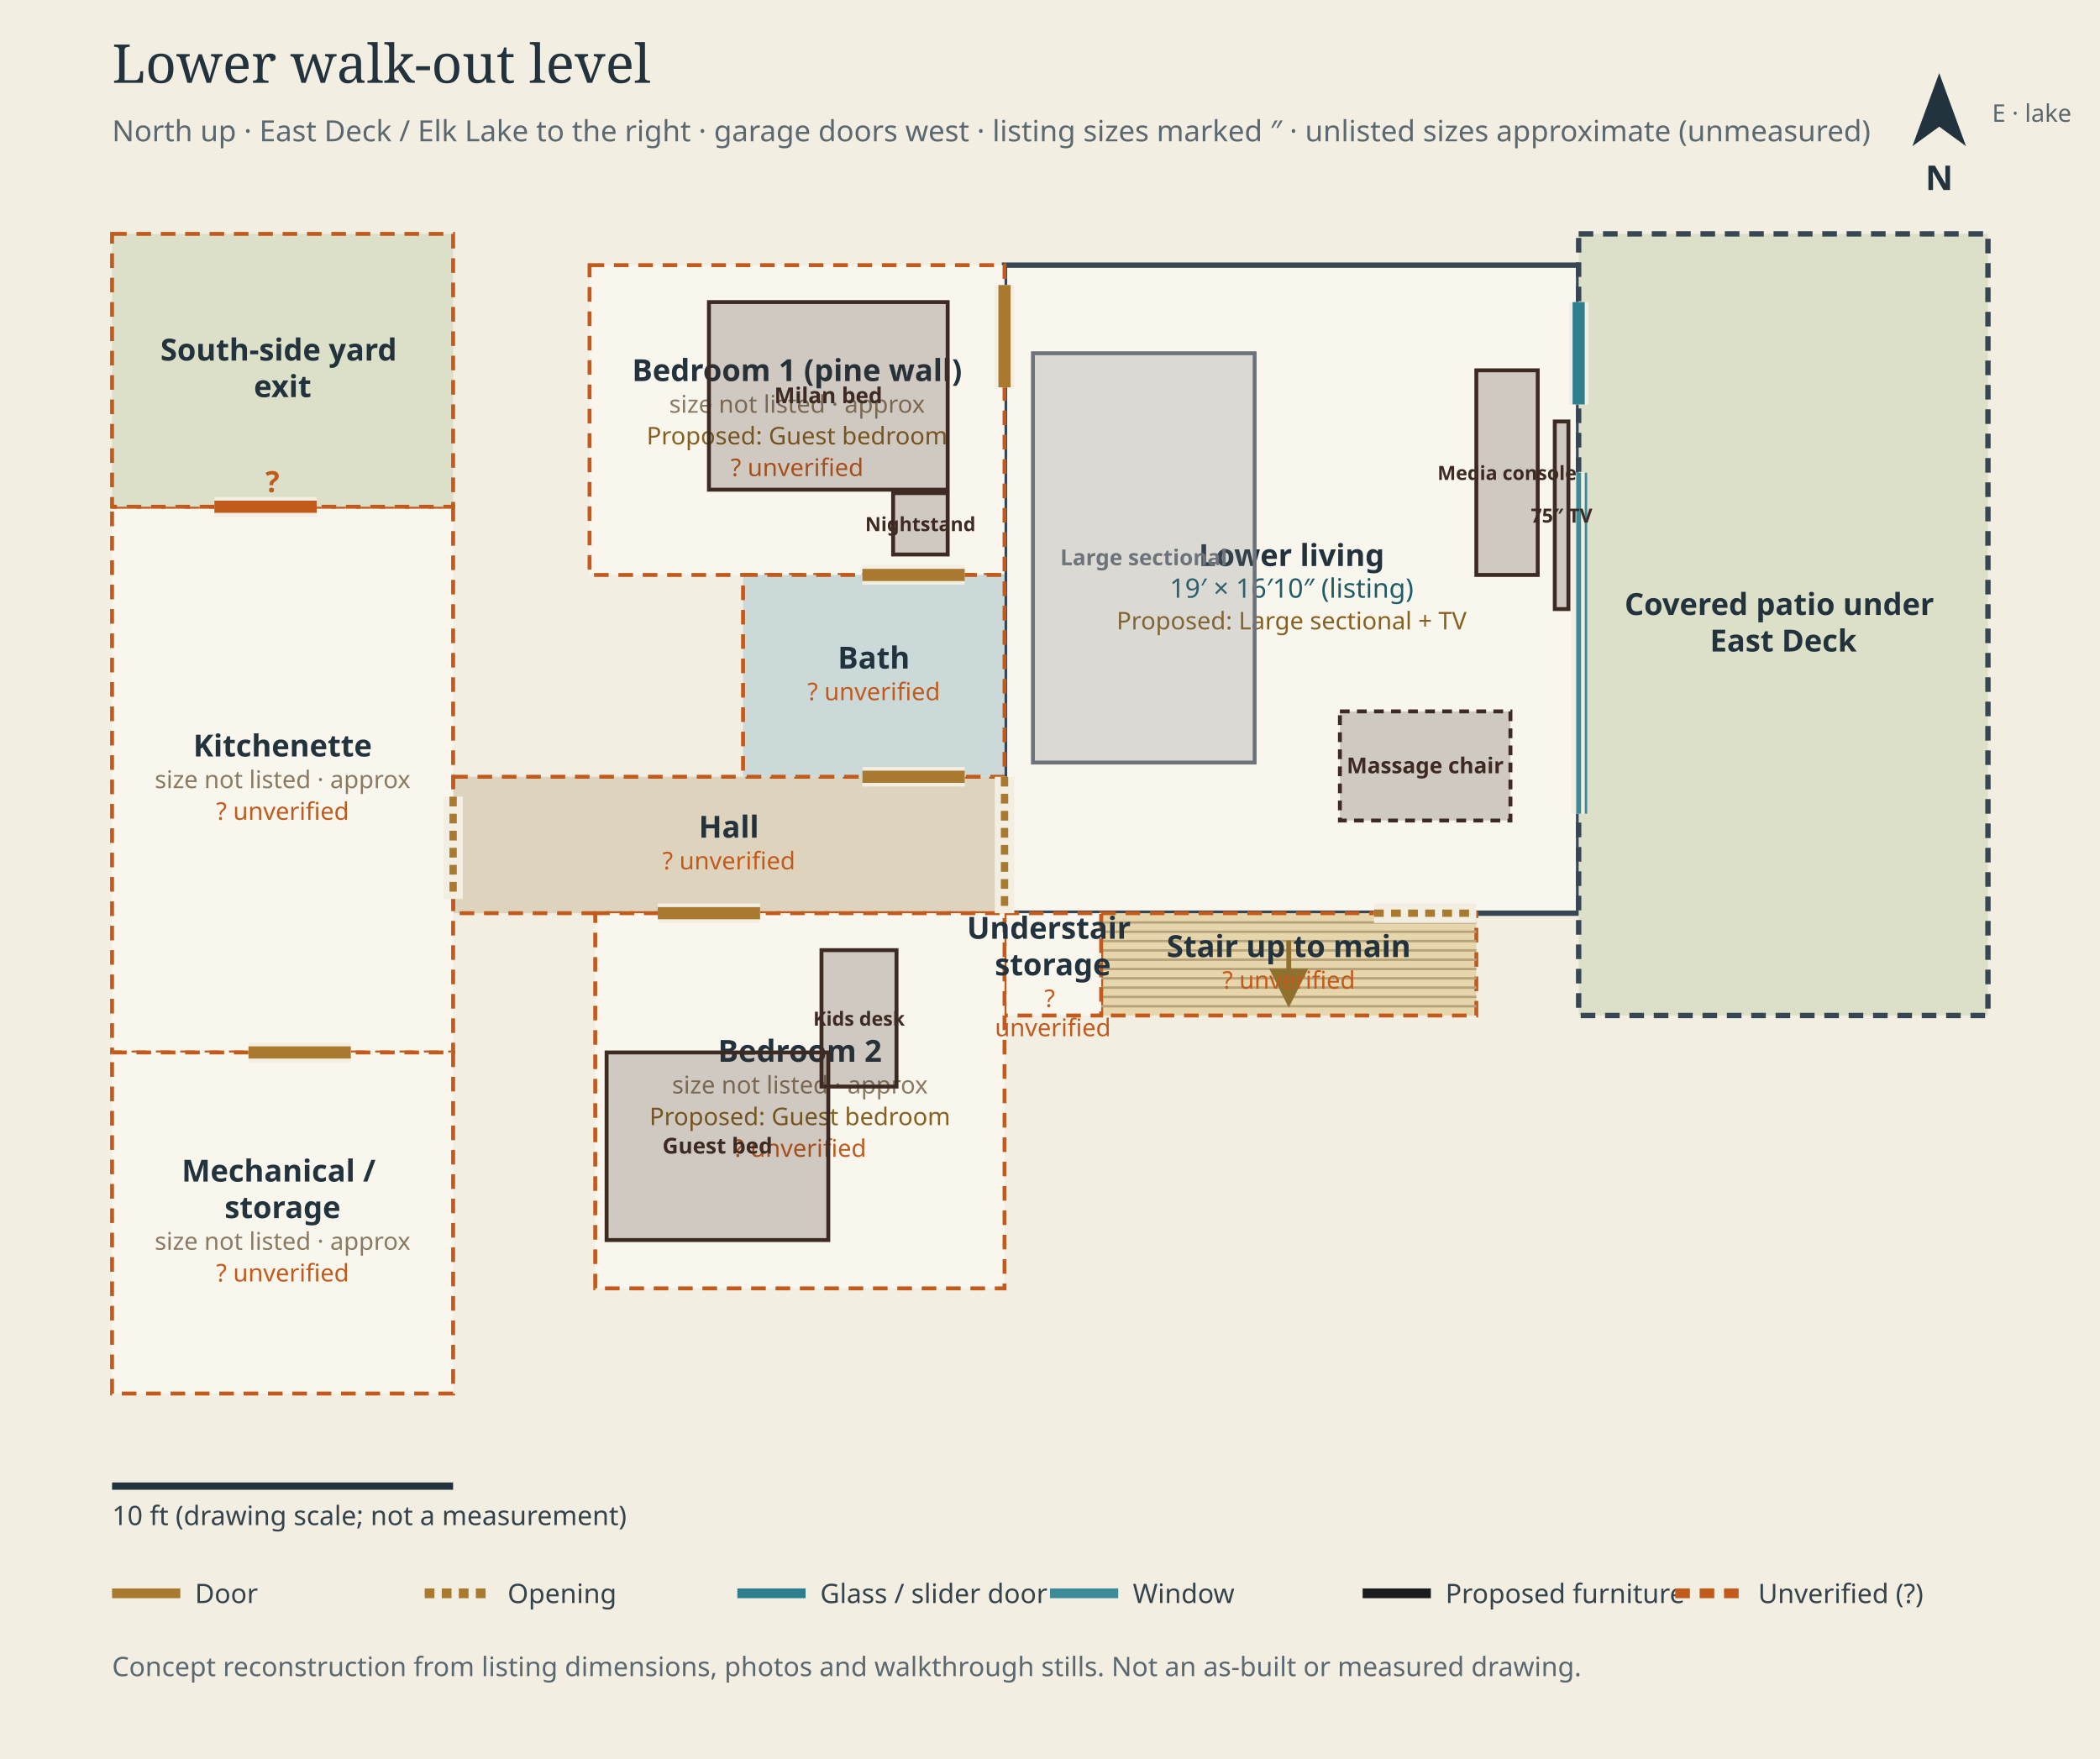
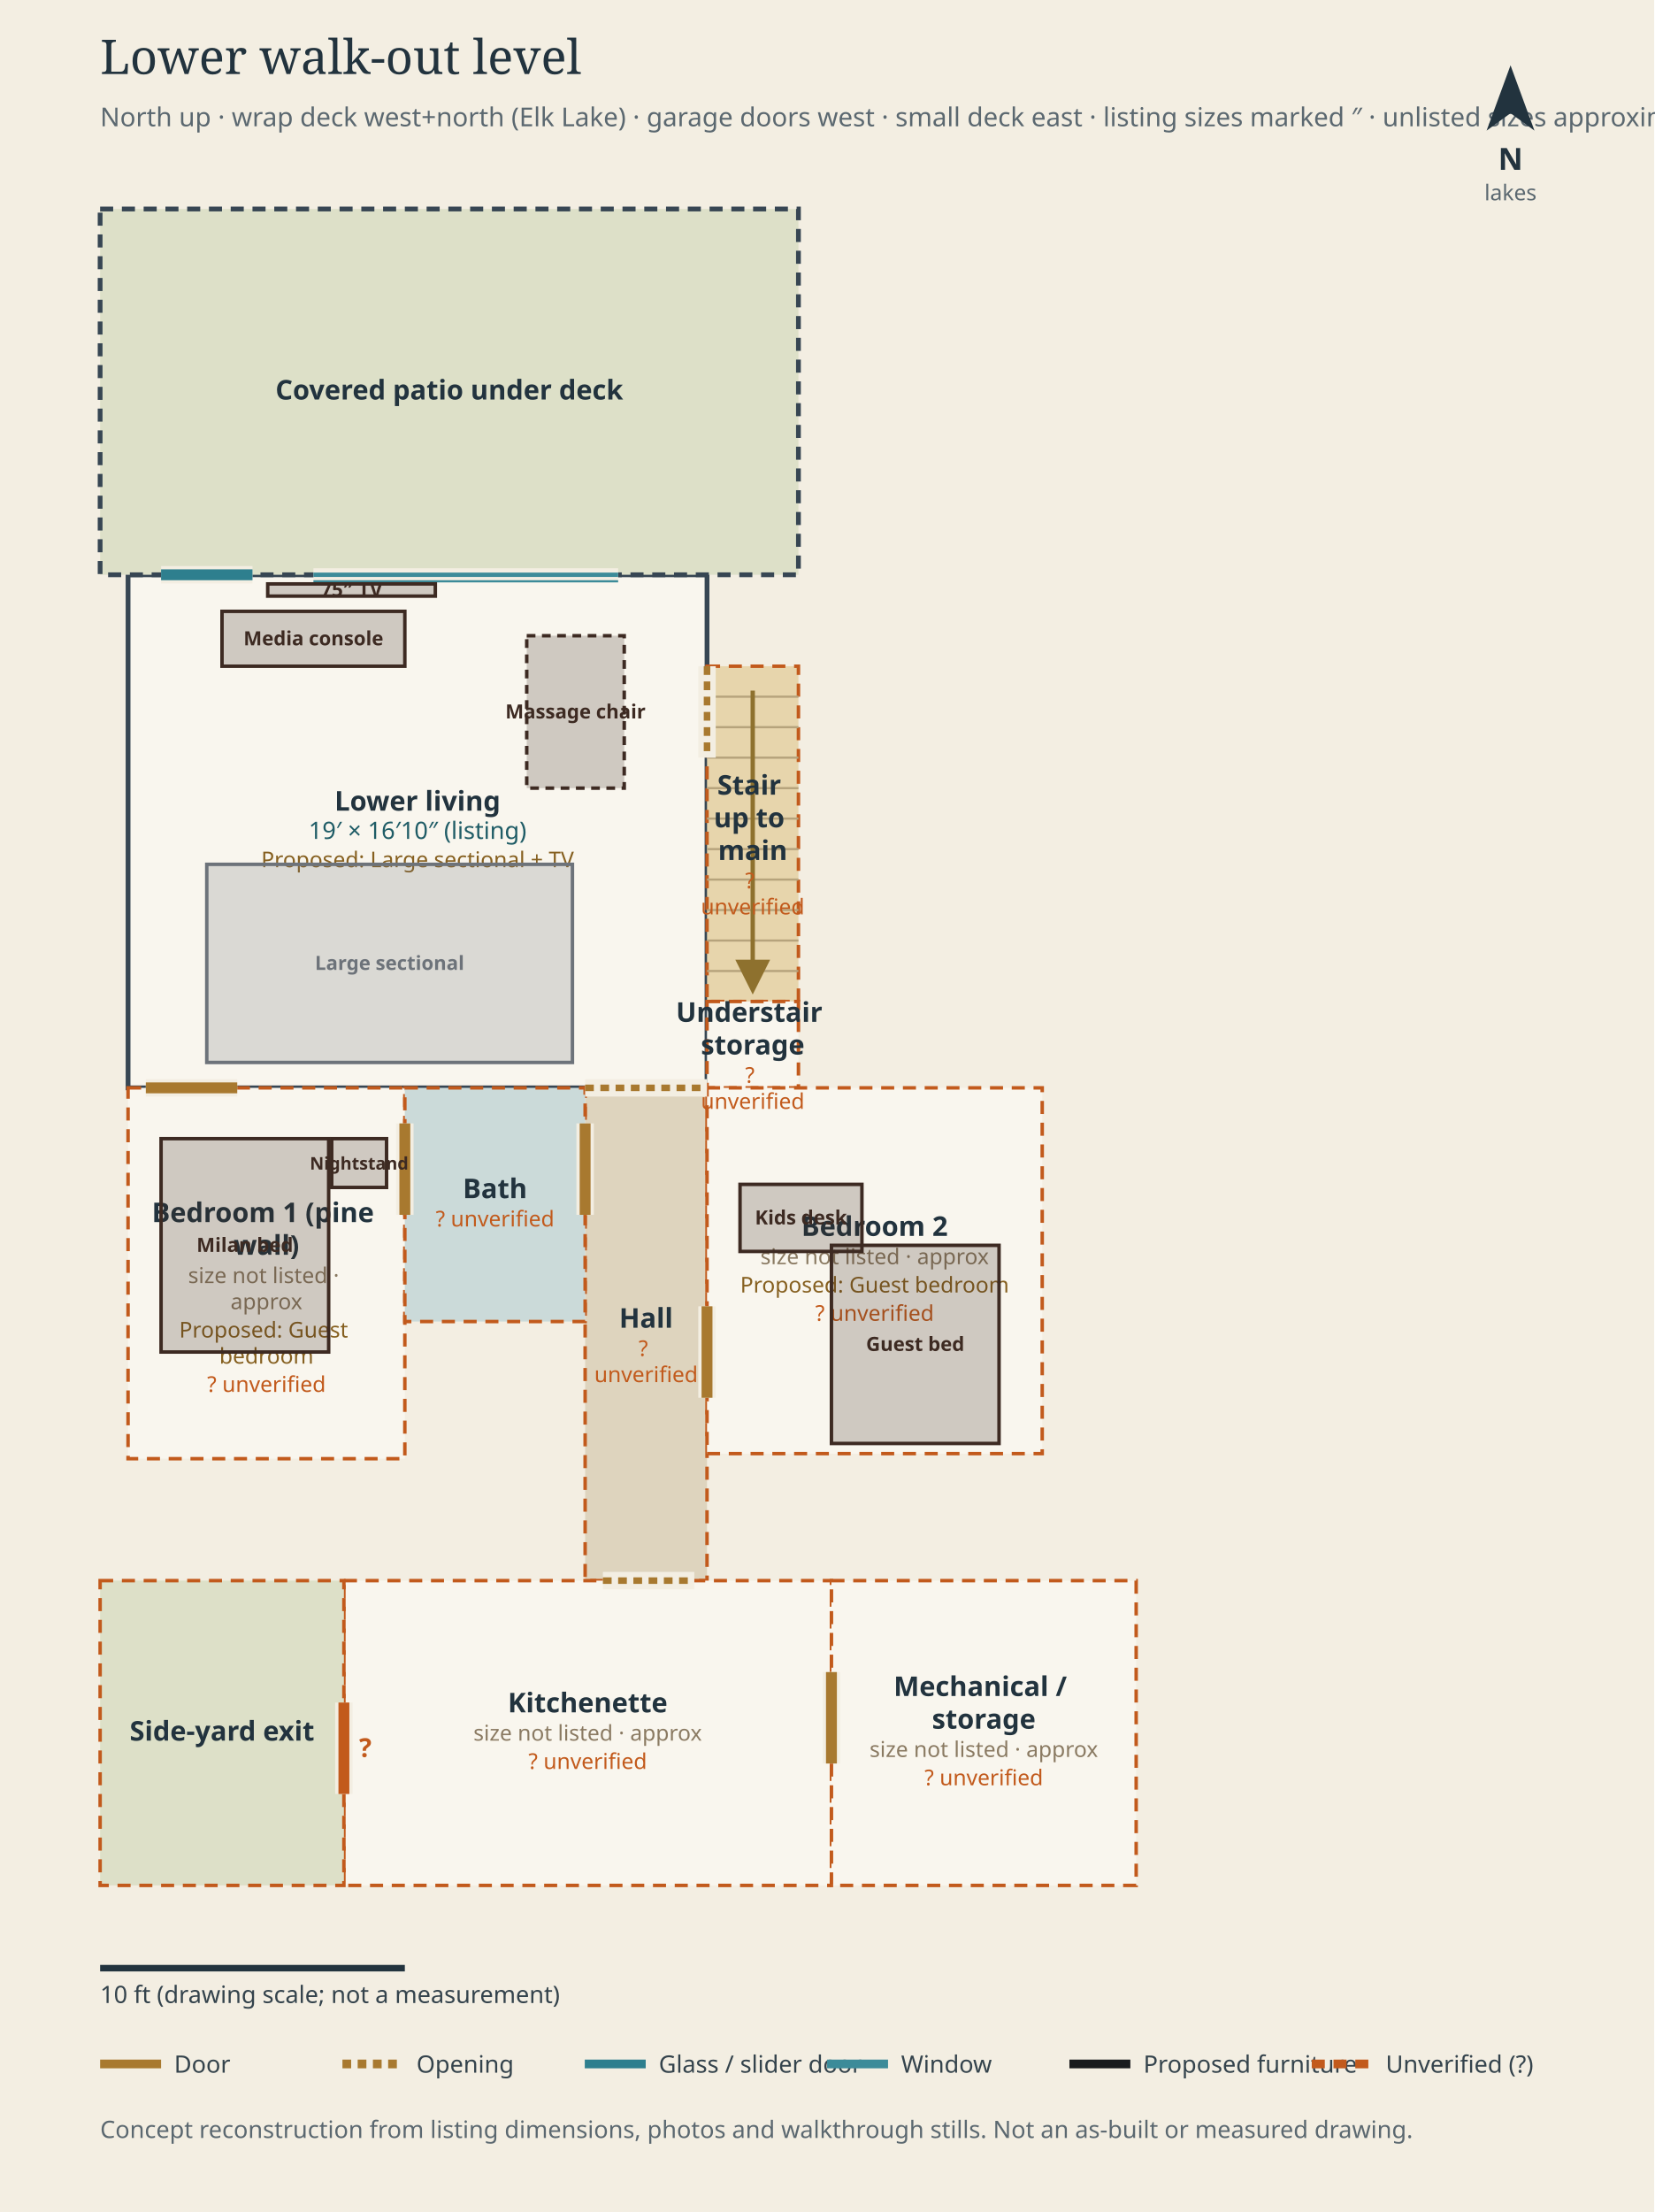
- <svg xmlns="http://www.w3.org/2000/svg" role="img" aria-labelledby="title desc" viewBox="0 0 862 722">
-   <rect width="862" height="722" fill="#f3eee2" />
+ <svg xmlns="http://www.w3.org/2000/svg" role="img" aria-labelledby="title desc" viewBox="0 0 760 1016">
+   <rect width="760" height="1016" fill="#f3eee2" />
  <text x="46" y="34" font-family="Georgia,serif" font-size="22" fill="#22333e">Lower walk-out level</text>
-   <text x="46" y="58" font-family="system-ui,sans-serif" font-size="12" fill="#5b6870">North up · East Deck / Elk Lake to the right · garage doors west · listing sizes marked ″ · unlisted sizes approximate (unmeasured)</text>
+   <text x="46" y="58" font-family="system-ui,sans-serif" font-size="12" fill="#5b6870">North up · wrap deck west+north (Elk Lake) · garage doors west · small deck east · listing sizes marked ″ · unlisted sizes approximate</text>
  <g font-family="system-ui,sans-serif">
-     <path d="M796 30 l-11 30 l11 -8 l11 8 z" fill="#22333e" />
-     <text x="796" y="78" text-anchor="middle" font-size="14" font-weight="700" fill="#22333e">N</text>
-     <text x="834" y="50" text-anchor="middle" font-size="10" fill="#5b6870">E · lake</text>
-   </g>
-   <g>
-     <rect x="412.334" y="108.834" width="235.666" height="266" fill="#f9f6ee" stroke="#374653" stroke-width="2.2" />
-   </g>
-   <g>
-     <rect x="452" y="374.834" width="154" height="42" fill="#e7d5ac" stroke="#c25a1c" stroke-width="1.6" stroke-dasharray="6 4" />
-   </g>
-   <path d="M452 378.652h154" stroke="#b6a37c" stroke-width="1" />
-   <path d="M452 382.47h154" stroke="#b6a37c" stroke-width="1" />
-   <path d="M452 386.288h154" stroke="#b6a37c" stroke-width="1" />
-   <path d="M452 390.107h154" stroke="#b6a37c" stroke-width="1" />
-   <path d="M452 393.925h154" stroke="#b6a37c" stroke-width="1" />
-   <path d="M452 397.743h154" stroke="#b6a37c" stroke-width="1" />
-   <path d="M452 401.561h154" stroke="#b6a37c" stroke-width="1" />
-   <path d="M452 405.379h154" stroke="#b6a37c" stroke-width="1" />
-   <path d="M452 409.197h154" stroke="#b6a37c" stroke-width="1" />
-   <path d="M452 413.016h154" stroke="#b6a37c" stroke-width="1" />
-   <path d="M529 386.034V405.634" stroke="#8e712e" stroke-width="2" marker-end="url(#ar)" />
-   <g>
-     <rect x="412.334" y="374.834" width="39.666" height="42" fill="#f9f6ee" stroke="#c25a1c" stroke-width="1.6" stroke-dasharray="6 4" />
-   </g>
-   <g>
-     <rect x="186" y="318.834" width="226.334" height="56" fill="#ded4be" stroke="#c25a1c" stroke-width="1.6" stroke-dasharray="6 4" />
-   </g>
-   <g>
-     <rect x="242" y="108.834" width="170.334" height="127.166" fill="#f9f6ee" stroke="#c25a1c" stroke-width="1.6" stroke-dasharray="6 4" />
-   </g>
-   <g>
-     <rect x="305" y="236" width="107.334" height="82.834" fill="#cbdad9" stroke="#c25a1c" stroke-width="1.6" stroke-dasharray="6 4" />
-   </g>
-   <g>
-     <rect x="244.334" y="374.834" width="168" height="154" fill="#f9f6ee" stroke="#c25a1c" stroke-width="1.6" stroke-dasharray="6 4" />
-   </g>
-   <g>
-     <rect x="46" y="208" width="140" height="224" fill="#f9f6ee" stroke="#c25a1c" stroke-width="1.6" stroke-dasharray="6 4" />
-   </g>
-   <g>
-     <rect x="46" y="432" width="140" height="140" fill="#f9f6ee" stroke="#c25a1c" stroke-width="1.6" stroke-dasharray="6 4" />
-   </g>
-   <g>
-     <rect x="648" y="96" width="168" height="320.834" fill="#dde0c8" stroke="#374653" stroke-width="2.2" stroke-dasharray="6 4" />
-   </g>
-   <g>
-     <rect x="46" y="96" width="140" height="112" fill="#dde0c8" stroke="#c25a1c" stroke-width="1.6" stroke-dasharray="6 4" />
+     <path d="M694 30 l-11 30 l11 -8 l11 8 z" fill="#22333e" />
+     <text x="694" y="78" text-anchor="middle" font-size="14" font-weight="700" fill="#22333e">N</text>
+     <text x="694" y="92" text-anchor="middle" font-size="10" fill="#5b6870">lakes</text>
+   </g>
+   <g>
+     <rect x="58.834" y="264" width="266" height="235.666" fill="#f9f6ee" stroke="#374653" stroke-width="2.2" />
+   </g>
+   <g>
+     <rect x="324.834" y="306" width="42" height="154" fill="#e7d5ac" stroke="#c25a1c" stroke-width="1.6" stroke-dasharray="6 4" />
+   </g>
+   <path d="M324.834 320h42" stroke="#b6a37c" stroke-width="1" />
+   <path d="M324.834 334h42" stroke="#b6a37c" stroke-width="1" />
+   <path d="M324.834 348h42" stroke="#b6a37c" stroke-width="1" />
+   <path d="M324.834 362h42" stroke="#b6a37c" stroke-width="1" />
+   <path d="M324.834 376h42" stroke="#b6a37c" stroke-width="1" />
+   <path d="M324.834 390h42" stroke="#b6a37c" stroke-width="1" />
+   <path d="M324.834 404h42" stroke="#b6a37c" stroke-width="1" />
+   <path d="M324.834 418h42" stroke="#b6a37c" stroke-width="1" />
+   <path d="M324.834 432h42" stroke="#b6a37c" stroke-width="1" />
+   <path d="M324.834 446h42" stroke="#b6a37c" stroke-width="1" />
+   <path d="M345.834 317.2V448.8" stroke="#8e712e" stroke-width="2" marker-end="url(#ar)" />
+   <g>
+     <rect x="324.834" y="460" width="42" height="39.666" fill="#f9f6ee" stroke="#c25a1c" stroke-width="1.6" stroke-dasharray="6 4" />
+   </g>
+   <g>
+     <rect x="268.834" y="499.666" width="56" height="226.334" fill="#ded4be" stroke="#c25a1c" stroke-width="1.6" stroke-dasharray="6 4" />
+   </g>
+   <g>
+     <rect x="58.834" y="499.666" width="127.166" height="170.334" fill="#f9f6ee" stroke="#c25a1c" stroke-width="1.6" stroke-dasharray="6 4" />
+   </g>
+   <g>
+     <rect x="186" y="499.666" width="82.834" height="107.334" fill="#cbdad9" stroke="#c25a1c" stroke-width="1.6" stroke-dasharray="6 4" />
+   </g>
+   <g>
+     <rect x="324.834" y="499.666" width="154" height="168" fill="#f9f6ee" stroke="#c25a1c" stroke-width="1.6" stroke-dasharray="6 4" />
+   </g>
+   <g>
+     <rect x="158" y="726" width="224" height="140" fill="#f9f6ee" stroke="#c25a1c" stroke-width="1.6" stroke-dasharray="6 4" />
+   </g>
+   <g>
+     <rect x="382" y="726" width="140" height="140" fill="#f9f6ee" stroke="#c25a1c" stroke-width="1.6" stroke-dasharray="6 4" />
+   </g>
+   <g>
+     <rect x="46" y="96" width="320.834" height="168" fill="#dde0c8" stroke="#374653" stroke-width="2.2" stroke-dasharray="6 4" />
+   </g>
+   <g>
+     <rect x="46" y="726" width="112" height="140" fill="#dde0c8" stroke="#c25a1c" stroke-width="1.6" stroke-dasharray="6 4" />
  </g>
  <defs>
    <marker id="ar" markerWidth="8" markerHeight="8" refX="4" refY="4" orient="auto">
      <path d="M0 0L8 4L0 8z" fill="#8e712e" />
    </marker>
  </defs>
-   <path d="M648 194l0 140" stroke="#f3eee2" stroke-width="6" />
-   <path d="M648 194l0 140" stroke="#3c8b99" stroke-width="2" />
-   <path d="M651 194l0 140" stroke="#3c8b99" stroke-width="1" />
-   <path d="M564 374.834l42 0" stroke="#f3eee2" stroke-width="8" />
-   <path d="M564 374.834l42 0" stroke="#a8792f" stroke-width="3" stroke-dasharray="4 3" />
-   <path d="M648 124l0 42" stroke="#f3eee2" stroke-width="8" />
-   <path d="M648 124l0 42" stroke="#2e7f8e" stroke-width="5" />
-   <path d="M412.334 117l0 42" stroke="#f3eee2" stroke-width="8" />
-   <path d="M412.334 117l0 42" stroke="#a8792f" stroke-width="5" />
-   <path d="M354 236l42 0" stroke="#f3eee2" stroke-width="8" />
-   <path d="M354 236l42 0" stroke="#a8792f" stroke-width="5" />
-   <path d="M354 318.834l42 0" stroke="#f3eee2" stroke-width="8" />
-   <path d="M354 318.834l42 0" stroke="#a8792f" stroke-width="5" />
-   <path d="M412.334 318.834l0 56" stroke="#f3eee2" stroke-width="8" />
-   <path d="M412.334 318.834l0 56" stroke="#a8792f" stroke-width="3" stroke-dasharray="4 3" />
-   <path d="M270 374.834l42 0" stroke="#f3eee2" stroke-width="8" />
-   <path d="M270 374.834l42 0" stroke="#a8792f" stroke-width="5" />
-   <path d="M186 327l0 42" stroke="#f3eee2" stroke-width="8" />
-   <path d="M186 327l0 42" stroke="#a8792f" stroke-width="3" stroke-dasharray="4 3" />
-   <path d="M102 432l42 0" stroke="#f3eee2" stroke-width="8" />
-   <path d="M102 432l42 0" stroke="#a8792f" stroke-width="5" />
-   <path d="M88 208l42 0" stroke="#f3eee2" stroke-width="8" />
-   <path d="M88 208l42 0" stroke="#c25a1c" stroke-width="5" />
-   <text x="109" y="202" font-family="system-ui,sans-serif" font-size="12" font-weight="700" fill="#c25a1c">?</text>
-   <text x="530.167" y="232.334" text-anchor="middle" fill="#22333e" font-family="system-ui,sans-serif" font-size="12.5" font-weight="600">
-     <tspan x="530.167" dy="0">Lower living</tspan>
-   </text>
-   <text x="530.167" y="245.334" text-anchor="middle" fill="#1f5c66" font-family="system-ui,sans-serif" font-size="11">
-     <tspan x="530.167" dy="0">19′ × 16′10″ (listing)</tspan>
-   </text>
-   <text x="530.167" y="258.334" text-anchor="middle" fill="#866020" font-family="system-ui,sans-serif" font-size="10">
-     <tspan x="530.167" dy="0">Proposed: Large sectional + TV</tspan>
-   </text>
-   <text x="529" y="392.834" text-anchor="middle" fill="#22333e" font-family="system-ui,sans-serif" font-size="12.5" font-weight="600">
-     <tspan x="529" dy="0">Stair up to main</tspan>
-   </text>
-   <text x="529" y="405.834" text-anchor="middle" fill="#c25a1c" font-family="system-ui,sans-serif" font-size="10">
-     <tspan x="529" dy="0">? unverified</tspan>
-   </text>
-   <text x="432.167" y="385.334" text-anchor="middle" fill="#22333e" font-family="system-ui,sans-serif" font-size="12.5" font-weight="600">
-     <tspan x="432.167" dy="0">Understair</tspan>
-     <tspan x="432.167" dy="15">storage</tspan>
-   </text>
-   <text x="432.167" y="413.334" text-anchor="middle" fill="#c25a1c" font-family="system-ui,sans-serif" font-size="10">
-     <tspan x="432.167" dy="0">?</tspan>
-     <tspan x="432.167" dy="12">unverified</tspan>
-   </text>
-   <text x="299.167" y="343.834" text-anchor="middle" fill="#22333e" font-family="system-ui,sans-serif" font-size="12.5" font-weight="600">
-     <tspan x="299.167" dy="0">Hall</tspan>
-   </text>
-   <text x="299.167" y="356.834" text-anchor="middle" fill="#c25a1c" font-family="system-ui,sans-serif" font-size="10">
-     <tspan x="299.167" dy="0">? unverified</tspan>
-   </text>
-   <text x="327.167" y="156.417" text-anchor="middle" fill="#22333e" font-family="system-ui,sans-serif" font-size="12.5" font-weight="600">
-     <tspan x="327.167" dy="0">Bedroom 1 (pine wall)</tspan>
-   </text>
-   <text x="327.167" y="169.417" text-anchor="middle" fill="#8a7a62" font-family="system-ui,sans-serif" font-size="10">
-     <tspan x="327.167" dy="0">size not listed · approx</tspan>
-   </text>
-   <text x="327.167" y="182.417" text-anchor="middle" fill="#866020" font-family="system-ui,sans-serif" font-size="10">
-     <tspan x="327.167" dy="0">Proposed: Guest bedroom</tspan>
-   </text>
-   <text x="327.167" y="195.417" text-anchor="middle" fill="#c25a1c" font-family="system-ui,sans-serif" font-size="10">
-     <tspan x="327.167" dy="0">? unverified</tspan>
-   </text>
-   <text x="358.667" y="274.417" text-anchor="middle" fill="#22333e" font-family="system-ui,sans-serif" font-size="12.5" font-weight="600">
-     <tspan x="358.667" dy="0">Bath</tspan>
-   </text>
-   <text x="358.667" y="287.417" text-anchor="middle" fill="#c25a1c" font-family="system-ui,sans-serif" font-size="10">
-     <tspan x="358.667" dy="0">? unverified</tspan>
-   </text>
-   <text x="328.334" y="435.834" text-anchor="middle" fill="#22333e" font-family="system-ui,sans-serif" font-size="12.5" font-weight="600">
-     <tspan x="328.334" dy="0">Bedroom 2</tspan>
-   </text>
-   <text x="328.334" y="448.834" text-anchor="middle" fill="#8a7a62" font-family="system-ui,sans-serif" font-size="10">
-     <tspan x="328.334" dy="0">size not listed · approx</tspan>
-   </text>
-   <text x="328.334" y="461.834" text-anchor="middle" fill="#866020" font-family="system-ui,sans-serif" font-size="10">
-     <tspan x="328.334" dy="0">Proposed: Guest bedroom</tspan>
-   </text>
-   <text x="328.334" y="474.834" text-anchor="middle" fill="#c25a1c" font-family="system-ui,sans-serif" font-size="10">
-     <tspan x="328.334" dy="0">? unverified</tspan>
-   </text>
-   <text x="116" y="310.5" text-anchor="middle" fill="#22333e" font-family="system-ui,sans-serif" font-size="12.5" font-weight="600">
-     <tspan x="116" dy="0">Kitchenette</tspan>
-   </text>
-   <text x="116" y="323.5" text-anchor="middle" fill="#8a7a62" font-family="system-ui,sans-serif" font-size="10">
-     <tspan x="116" dy="0">size not listed · approx</tspan>
-   </text>
-   <text x="116" y="336.5" text-anchor="middle" fill="#c25a1c" font-family="system-ui,sans-serif" font-size="10">
-     <tspan x="116" dy="0">? unverified</tspan>
-   </text>
-   <text x="116" y="485" text-anchor="middle" fill="#22333e" font-family="system-ui,sans-serif" font-size="12.5" font-weight="600">
-     <tspan x="116" dy="0">Mechanical /</tspan>
-     <tspan x="116" dy="15">storage</tspan>
-   </text>
-   <text x="116" y="513" text-anchor="middle" fill="#8a7a62" font-family="system-ui,sans-serif" font-size="10">
-     <tspan x="116" dy="0">size not listed · approx</tspan>
-   </text>
-   <text x="116" y="526" text-anchor="middle" fill="#c25a1c" font-family="system-ui,sans-serif" font-size="10">
-     <tspan x="116" dy="0">? unverified</tspan>
-   </text>
-   <text x="732" y="252.417" text-anchor="middle" fill="#22333e" font-family="system-ui,sans-serif" font-size="12.5" font-weight="600">
-     <tspan x="732" dy="0">Covered patio under</tspan>
-     <tspan x="732" dy="15">East Deck</tspan>
-   </text>
-   <text x="116" y="148" text-anchor="middle" fill="#22333e" font-family="system-ui,sans-serif" font-size="12.5" font-weight="600">
-     <tspan x="116" dy="0">South-side yard</tspan>
-     <tspan x="116" dy="15">exit</tspan>
-   </text>
-   <g>
-     <rect x="424" y="145" width="91" height="168" fill="#6d737a" fill-opacity=".22" stroke="#6d737a" stroke-width="1.6" />
-   </g>
-   <text x="469.5" y="232" text-anchor="middle" font-family="system-ui,sans-serif" font-size="9" font-weight="600" fill="#6d737a">Large sectional</text>
-   <g>
-     <rect x="606" y="152" width="25.2" height="84" fill="#3d2a22" fill-opacity=".22" stroke="#3d2a22" stroke-width="1.6" />
-   </g>
-   <text x="618.6" y="197" text-anchor="middle" font-family="system-ui,sans-serif" font-size="8" font-weight="600" fill="#3d2a22">Media console</text>
-   <g>
-     <rect x="638.2" y="173" width="5.6" height="77" fill="#3d2a22" fill-opacity=".22" stroke="#3d2a22" stroke-width="1.6" />
-   </g>
-   <text x="641" y="214.5" text-anchor="middle" font-family="system-ui,sans-serif" font-size="8" font-weight="600" fill="#3d2a22">75″ TV</text>
-   <g>
-     <rect x="291" y="124" width="98" height="77" fill="#3d2a22" fill-opacity=".22" stroke="#3d2a22" stroke-width="1.6" />
-   </g>
-   <text x="340" y="165.5" text-anchor="middle" font-family="system-ui,sans-serif" font-size="9" font-weight="600" fill="#3d2a22">Milan bed</text>
-   <g>
-     <rect x="366.6" y="202.4" width="22.4" height="25.2" fill="#3d2a22" fill-opacity=".22" stroke="#3d2a22" stroke-width="1.6" />
-   </g>
-   <text x="377.8" y="218" text-anchor="middle" font-family="system-ui,sans-serif" font-size="8" font-weight="600" fill="#3d2a22">Nightstand</text>
-   <g>
-     <rect x="337.2" y="390" width="30.8" height="56" fill="#3d2a22" fill-opacity=".22" stroke="#3d2a22" stroke-width="1.6" />
-   </g>
-   <text x="352.6" y="421" text-anchor="middle" font-family="system-ui,sans-serif" font-size="8" font-weight="600" fill="#3d2a22">Kids desk</text>
-   <g>
-     <rect x="249" y="432" width="91" height="77" fill="#3d2a22" fill-opacity=".22" stroke="#3d2a22" stroke-width="1.6" />
-   </g>
-   <text x="294.5" y="473.5" text-anchor="middle" font-family="system-ui,sans-serif" font-size="9" font-weight="600" fill="#3d2a22">Guest bed</text>
-   <g>
-     <rect x="550" y="292" width="70" height="44.8" fill="#3d2a22" fill-opacity=".22" stroke="#3d2a22" stroke-width="1.6" stroke-dasharray="4 3" />
-   </g>
-   <text x="585" y="317.4" text-anchor="middle" font-family="system-ui,sans-serif" font-size="9" font-weight="600" fill="#3d2a22">Massage chair</text>
+   <path d="M144 264l140 0" stroke="#f3eee2" stroke-width="6" />
+   <path d="M144 264l140 0" stroke="#3c8b99" stroke-width="2" />
+   <path d="M144 267l140 0" stroke="#3c8b99" stroke-width="1" />
+   <path d="M324.834 306l0 42" stroke="#f3eee2" stroke-width="8" />
+   <path d="M324.834 306l0 42" stroke="#a8792f" stroke-width="3" stroke-dasharray="4 3" />
+   <path d="M74 264l42 0" stroke="#f3eee2" stroke-width="8" />
+   <path d="M74 264l42 0" stroke="#2e7f8e" stroke-width="5" />
+   <path d="M67 499.666l42 0" stroke="#f3eee2" stroke-width="8" />
+   <path d="M67 499.666l42 0" stroke="#a8792f" stroke-width="5" />
+   <path d="M186 516l0 42" stroke="#f3eee2" stroke-width="8" />
+   <path d="M186 516l0 42" stroke="#a8792f" stroke-width="5" />
+   <path d="M268.834 516l0 42" stroke="#f3eee2" stroke-width="8" />
+   <path d="M268.834 516l0 42" stroke="#a8792f" stroke-width="5" />
+   <path d="M268.834 499.666l56 0" stroke="#f3eee2" stroke-width="8" />
+   <path d="M268.834 499.666l56 0" stroke="#a8792f" stroke-width="3" stroke-dasharray="4 3" />
+   <path d="M324.834 600l0 42" stroke="#f3eee2" stroke-width="8" />
+   <path d="M324.834 600l0 42" stroke="#a8792f" stroke-width="5" />
+   <path d="M277 726l42 0" stroke="#f3eee2" stroke-width="8" />
+   <path d="M277 726l42 0" stroke="#a8792f" stroke-width="3" stroke-dasharray="4 3" />
+   <path d="M382 768l0 42" stroke="#f3eee2" stroke-width="8" />
+   <path d="M382 768l0 42" stroke="#a8792f" stroke-width="5" />
+   <path d="M158 782l0 42" stroke="#f3eee2" stroke-width="8" />
+   <path d="M158 782l0 42" stroke="#c25a1c" stroke-width="5" />
+   <text x="165" y="807" font-family="system-ui,sans-serif" font-size="12" font-weight="700" fill="#c25a1c">?</text>
+   <text x="191.834" y="372.333" text-anchor="middle" fill="#22333e" font-family="system-ui,sans-serif" font-size="12.5" font-weight="600">
+     <tspan x="191.834" dy="0">Lower living</tspan>
+   </text>
+   <text x="191.834" y="385.333" text-anchor="middle" fill="#1f5c66" font-family="system-ui,sans-serif" font-size="11">
+     <tspan x="191.834" dy="0">19′ × 16′10″ (listing)</tspan>
+   </text>
+   <text x="191.834" y="398.333" text-anchor="middle" fill="#866020" font-family="system-ui,sans-serif" font-size="10">
+     <tspan x="191.834" dy="0">Proposed: Large sectional + TV</tspan>
+   </text>
+   <text x="345.834" y="365" text-anchor="middle" fill="#22333e" font-family="system-ui,sans-serif" font-size="12.5" font-weight="600">
+     <tspan x="345.834" dy="0">Stair</tspan>
+     <tspan x="345.834" dy="15">up to</tspan>
+     <tspan x="345.834" dy="15">main</tspan>
+   </text>
+   <text x="345.834" y="408" text-anchor="middle" fill="#c25a1c" font-family="system-ui,sans-serif" font-size="10">
+     <tspan x="345.834" dy="0">?</tspan>
+     <tspan x="345.834" dy="12">unverified</tspan>
+   </text>
+   <text x="345.834" y="469.333" text-anchor="middle" fill="#22333e" font-family="system-ui,sans-serif" font-size="12.5" font-weight="600">
+     <tspan x="345.834" dy="0">Understair</tspan>
+     <tspan x="345.834" dy="15">storage</tspan>
+   </text>
+   <text x="345.834" y="497.333" text-anchor="middle" fill="#c25a1c" font-family="system-ui,sans-serif" font-size="10">
+     <tspan x="345.834" dy="0">?</tspan>
+     <tspan x="345.834" dy="12">unverified</tspan>
+   </text>
+   <text x="296.834" y="609.833" text-anchor="middle" fill="#22333e" font-family="system-ui,sans-serif" font-size="12.5" font-weight="600">
+     <tspan x="296.834" dy="0">Hall</tspan>
+   </text>
+   <text x="296.834" y="622.833" text-anchor="middle" fill="#c25a1c" font-family="system-ui,sans-serif" font-size="10">
+     <tspan x="296.834" dy="0">?</tspan>
+     <tspan x="296.834" dy="12">unverified</tspan>
+   </text>
+   <text x="122.417" y="561.333" text-anchor="middle" fill="#22333e" font-family="system-ui,sans-serif" font-size="12.5" font-weight="600">
+     <tspan x="122.417" dy="0">Bedroom 1 (pine</tspan>
+     <tspan x="122.417" dy="15">wall)</tspan>
+   </text>
+   <text x="122.417" y="589.333" text-anchor="middle" fill="#8a7a62" font-family="system-ui,sans-serif" font-size="10">
+     <tspan x="122.417" dy="0">size not listed ·</tspan>
+     <tspan x="122.417" dy="12">approx</tspan>
+   </text>
+   <text x="122.417" y="614.333" text-anchor="middle" fill="#866020" font-family="system-ui,sans-serif" font-size="10">
+     <tspan x="122.417" dy="0">Proposed: Guest</tspan>
+     <tspan x="122.417" dy="12">bedroom</tspan>
+   </text>
+   <text x="122.417" y="639.333" text-anchor="middle" fill="#c25a1c" font-family="system-ui,sans-serif" font-size="10">
+     <tspan x="122.417" dy="0">? unverified</tspan>
+   </text>
+   <text x="227.417" y="550.333" text-anchor="middle" fill="#22333e" font-family="system-ui,sans-serif" font-size="12.5" font-weight="600">
+     <tspan x="227.417" dy="0">Bath</tspan>
+   </text>
+   <text x="227.417" y="563.333" text-anchor="middle" fill="#c25a1c" font-family="system-ui,sans-serif" font-size="10">
+     <tspan x="227.417" dy="0">? unverified</tspan>
+   </text>
+   <text x="401.834" y="567.666" text-anchor="middle" fill="#22333e" font-family="system-ui,sans-serif" font-size="12.5" font-weight="600">
+     <tspan x="401.834" dy="0">Bedroom 2</tspan>
+   </text>
+   <text x="401.834" y="580.666" text-anchor="middle" fill="#8a7a62" font-family="system-ui,sans-serif" font-size="10">
+     <tspan x="401.834" dy="0">size not listed · approx</tspan>
+   </text>
+   <text x="401.834" y="593.666" text-anchor="middle" fill="#866020" font-family="system-ui,sans-serif" font-size="10">
+     <tspan x="401.834" dy="0">Proposed: Guest bedroom</tspan>
+   </text>
+   <text x="401.834" y="606.666" text-anchor="middle" fill="#c25a1c" font-family="system-ui,sans-serif" font-size="10">
+     <tspan x="401.834" dy="0">? unverified</tspan>
+   </text>
+   <text x="270" y="786.5" text-anchor="middle" fill="#22333e" font-family="system-ui,sans-serif" font-size="12.5" font-weight="600">
+     <tspan x="270" dy="0">Kitchenette</tspan>
+   </text>
+   <text x="270" y="799.5" text-anchor="middle" fill="#8a7a62" font-family="system-ui,sans-serif" font-size="10">
+     <tspan x="270" dy="0">size not listed · approx</tspan>
+   </text>
+   <text x="270" y="812.5" text-anchor="middle" fill="#c25a1c" font-family="system-ui,sans-serif" font-size="10">
+     <tspan x="270" dy="0">? unverified</tspan>
+   </text>
+   <text x="452" y="779" text-anchor="middle" fill="#22333e" font-family="system-ui,sans-serif" font-size="12.5" font-weight="600">
+     <tspan x="452" dy="0">Mechanical /</tspan>
+     <tspan x="452" dy="15">storage</tspan>
+   </text>
+   <text x="452" y="807" text-anchor="middle" fill="#8a7a62" font-family="system-ui,sans-serif" font-size="10">
+     <tspan x="452" dy="0">size not listed · approx</tspan>
+   </text>
+   <text x="452" y="820" text-anchor="middle" fill="#c25a1c" font-family="system-ui,sans-serif" font-size="10">
+     <tspan x="452" dy="0">? unverified</tspan>
+   </text>
+   <text x="206.417" y="183.5" text-anchor="middle" fill="#22333e" font-family="system-ui,sans-serif" font-size="12.5" font-weight="600">
+     <tspan x="206.417" dy="0">Covered patio under deck</tspan>
+   </text>
+   <text x="102" y="799.5" text-anchor="middle" fill="#22333e" font-family="system-ui,sans-serif" font-size="12.5" font-weight="600">
+     <tspan x="102" dy="0">Side-yard exit</tspan>
+   </text>
+   <g>
+     <rect x="95" y="397" width="168" height="91" fill="#6d737a" fill-opacity=".22" stroke="#6d737a" stroke-width="1.6" />
+   </g>
+   <text x="179" y="445.5" text-anchor="middle" font-family="system-ui,sans-serif" font-size="9" font-weight="600" fill="#6d737a">Large sectional</text>
+   <g>
+     <rect x="102" y="280.8" width="84" height="25.2" fill="#3d2a22" fill-opacity=".22" stroke="#3d2a22" stroke-width="1.6" />
+   </g>
+   <text x="144" y="296.4" text-anchor="middle" font-family="system-ui,sans-serif" font-size="9" font-weight="600" fill="#3d2a22">Media console</text>
+   <g>
+     <rect x="123" y="268.2" width="77" height="5.6" fill="#3d2a22" fill-opacity=".22" stroke="#3d2a22" stroke-width="1.6" />
+   </g>
+   <text x="161.5" y="274" text-anchor="middle" font-family="system-ui,sans-serif" font-size="9" font-weight="600" fill="#3d2a22">75″ TV</text>
+   <g>
+     <rect x="74" y="523" width="77" height="98" fill="#3d2a22" fill-opacity=".22" stroke="#3d2a22" stroke-width="1.6" />
+   </g>
+   <text x="112.5" y="575" text-anchor="middle" font-family="system-ui,sans-serif" font-size="9" font-weight="600" fill="#3d2a22">Milan bed</text>
+   <g>
+     <rect x="152.4" y="523" width="25.2" height="22.4" fill="#3d2a22" fill-opacity=".22" stroke="#3d2a22" stroke-width="1.6" />
+   </g>
+   <text x="165" y="537.2" text-anchor="middle" font-family="system-ui,sans-serif" font-size="8" font-weight="600" fill="#3d2a22">Nightstand</text>
+   <g>
+     <rect x="340" y="544" width="56" height="30.8" fill="#3d2a22" fill-opacity=".22" stroke="#3d2a22" stroke-width="1.6" />
+   </g>
+   <text x="368" y="562.4" text-anchor="middle" font-family="system-ui,sans-serif" font-size="9" font-weight="600" fill="#3d2a22">Kids desk</text>
+   <g>
+     <rect x="382" y="572" width="77" height="91" fill="#3d2a22" fill-opacity=".22" stroke="#3d2a22" stroke-width="1.6" />
+   </g>
+   <text x="420.5" y="620.5" text-anchor="middle" font-family="system-ui,sans-serif" font-size="9" font-weight="600" fill="#3d2a22">Guest bed</text>
+   <g>
+     <rect x="242" y="292" width="44.8" height="70" fill="#3d2a22" fill-opacity=".22" stroke="#3d2a22" stroke-width="1.6" stroke-dasharray="4 3" />
+   </g>
+   <text x="264.4" y="330" text-anchor="middle" font-family="system-ui,sans-serif" font-size="9" font-weight="600" fill="#3d2a22">Massage chair</text>
  <g font-family="system-ui,sans-serif" font-size="11" fill="#34434c">
-     <path d="M46 610h140" stroke="#22333e" stroke-width="3" />
-     <text x="46" y="626">10 ft (drawing scale; not a measurement)</text>
-     <path d="M46 654h28" stroke="#a8792f" stroke-width="4" />
-     <text x="80" y="658">Door</text>
-     <path d="M174.333 654h28" stroke="#a8792f" stroke-width="4" stroke-dasharray="4 3" />
-     <text x="208.333" y="658">Opening</text>
-     <path d="M302.667 654h28" stroke="#2e7f8e" stroke-width="4" />
-     <text x="336.667" y="658">Glass / slider door</text>
-     <path d="M431 654h28" stroke="#3c8b99" stroke-width="4" />
-     <text x="465" y="658">Window</text>
-     <path d="M559.333 654h28" stroke="#1a1c1e" stroke-width="4" />
-     <text x="593.333" y="658">Proposed furniture</text>
-     <path d="M687.667 654h28" stroke="#c25a1c" stroke-width="4" stroke-dasharray="6 4" />
-     <text x="721.667" y="658">Unverified (?)</text>
-     <text x="46" y="688" fill="#5b6870">Concept reconstruction from listing dimensions, photos and walkthrough stills. Not an as-built or measured drawing.</text>
+     <path d="M46 904h140" stroke="#22333e" stroke-width="3" />
+     <text x="46" y="920">10 ft (drawing scale; not a measurement)</text>
+     <path d="M46 948h28" stroke="#a8792f" stroke-width="4" />
+     <text x="80" y="952">Door</text>
+     <path d="M157.333 948h28" stroke="#a8792f" stroke-width="4" stroke-dasharray="4 3" />
+     <text x="191.333" y="952">Opening</text>
+     <path d="M268.667 948h28" stroke="#2e7f8e" stroke-width="4" />
+     <text x="302.667" y="952">Glass / slider door</text>
+     <path d="M380 948h28" stroke="#3c8b99" stroke-width="4" />
+     <text x="414" y="952">Window</text>
+     <path d="M491.333 948h28" stroke="#1a1c1e" stroke-width="4" />
+     <text x="525.333" y="952">Proposed furniture</text>
+     <path d="M602.667 948h28" stroke="#c25a1c" stroke-width="4" stroke-dasharray="6 4" />
+     <text x="636.667" y="952">Unverified (?)</text>
+     <text x="46" y="982" fill="#5b6870">Concept reconstruction from listing dimensions, photos and walkthrough stills. Not an as-built or measured drawing.</text>
  </g>
</svg>
